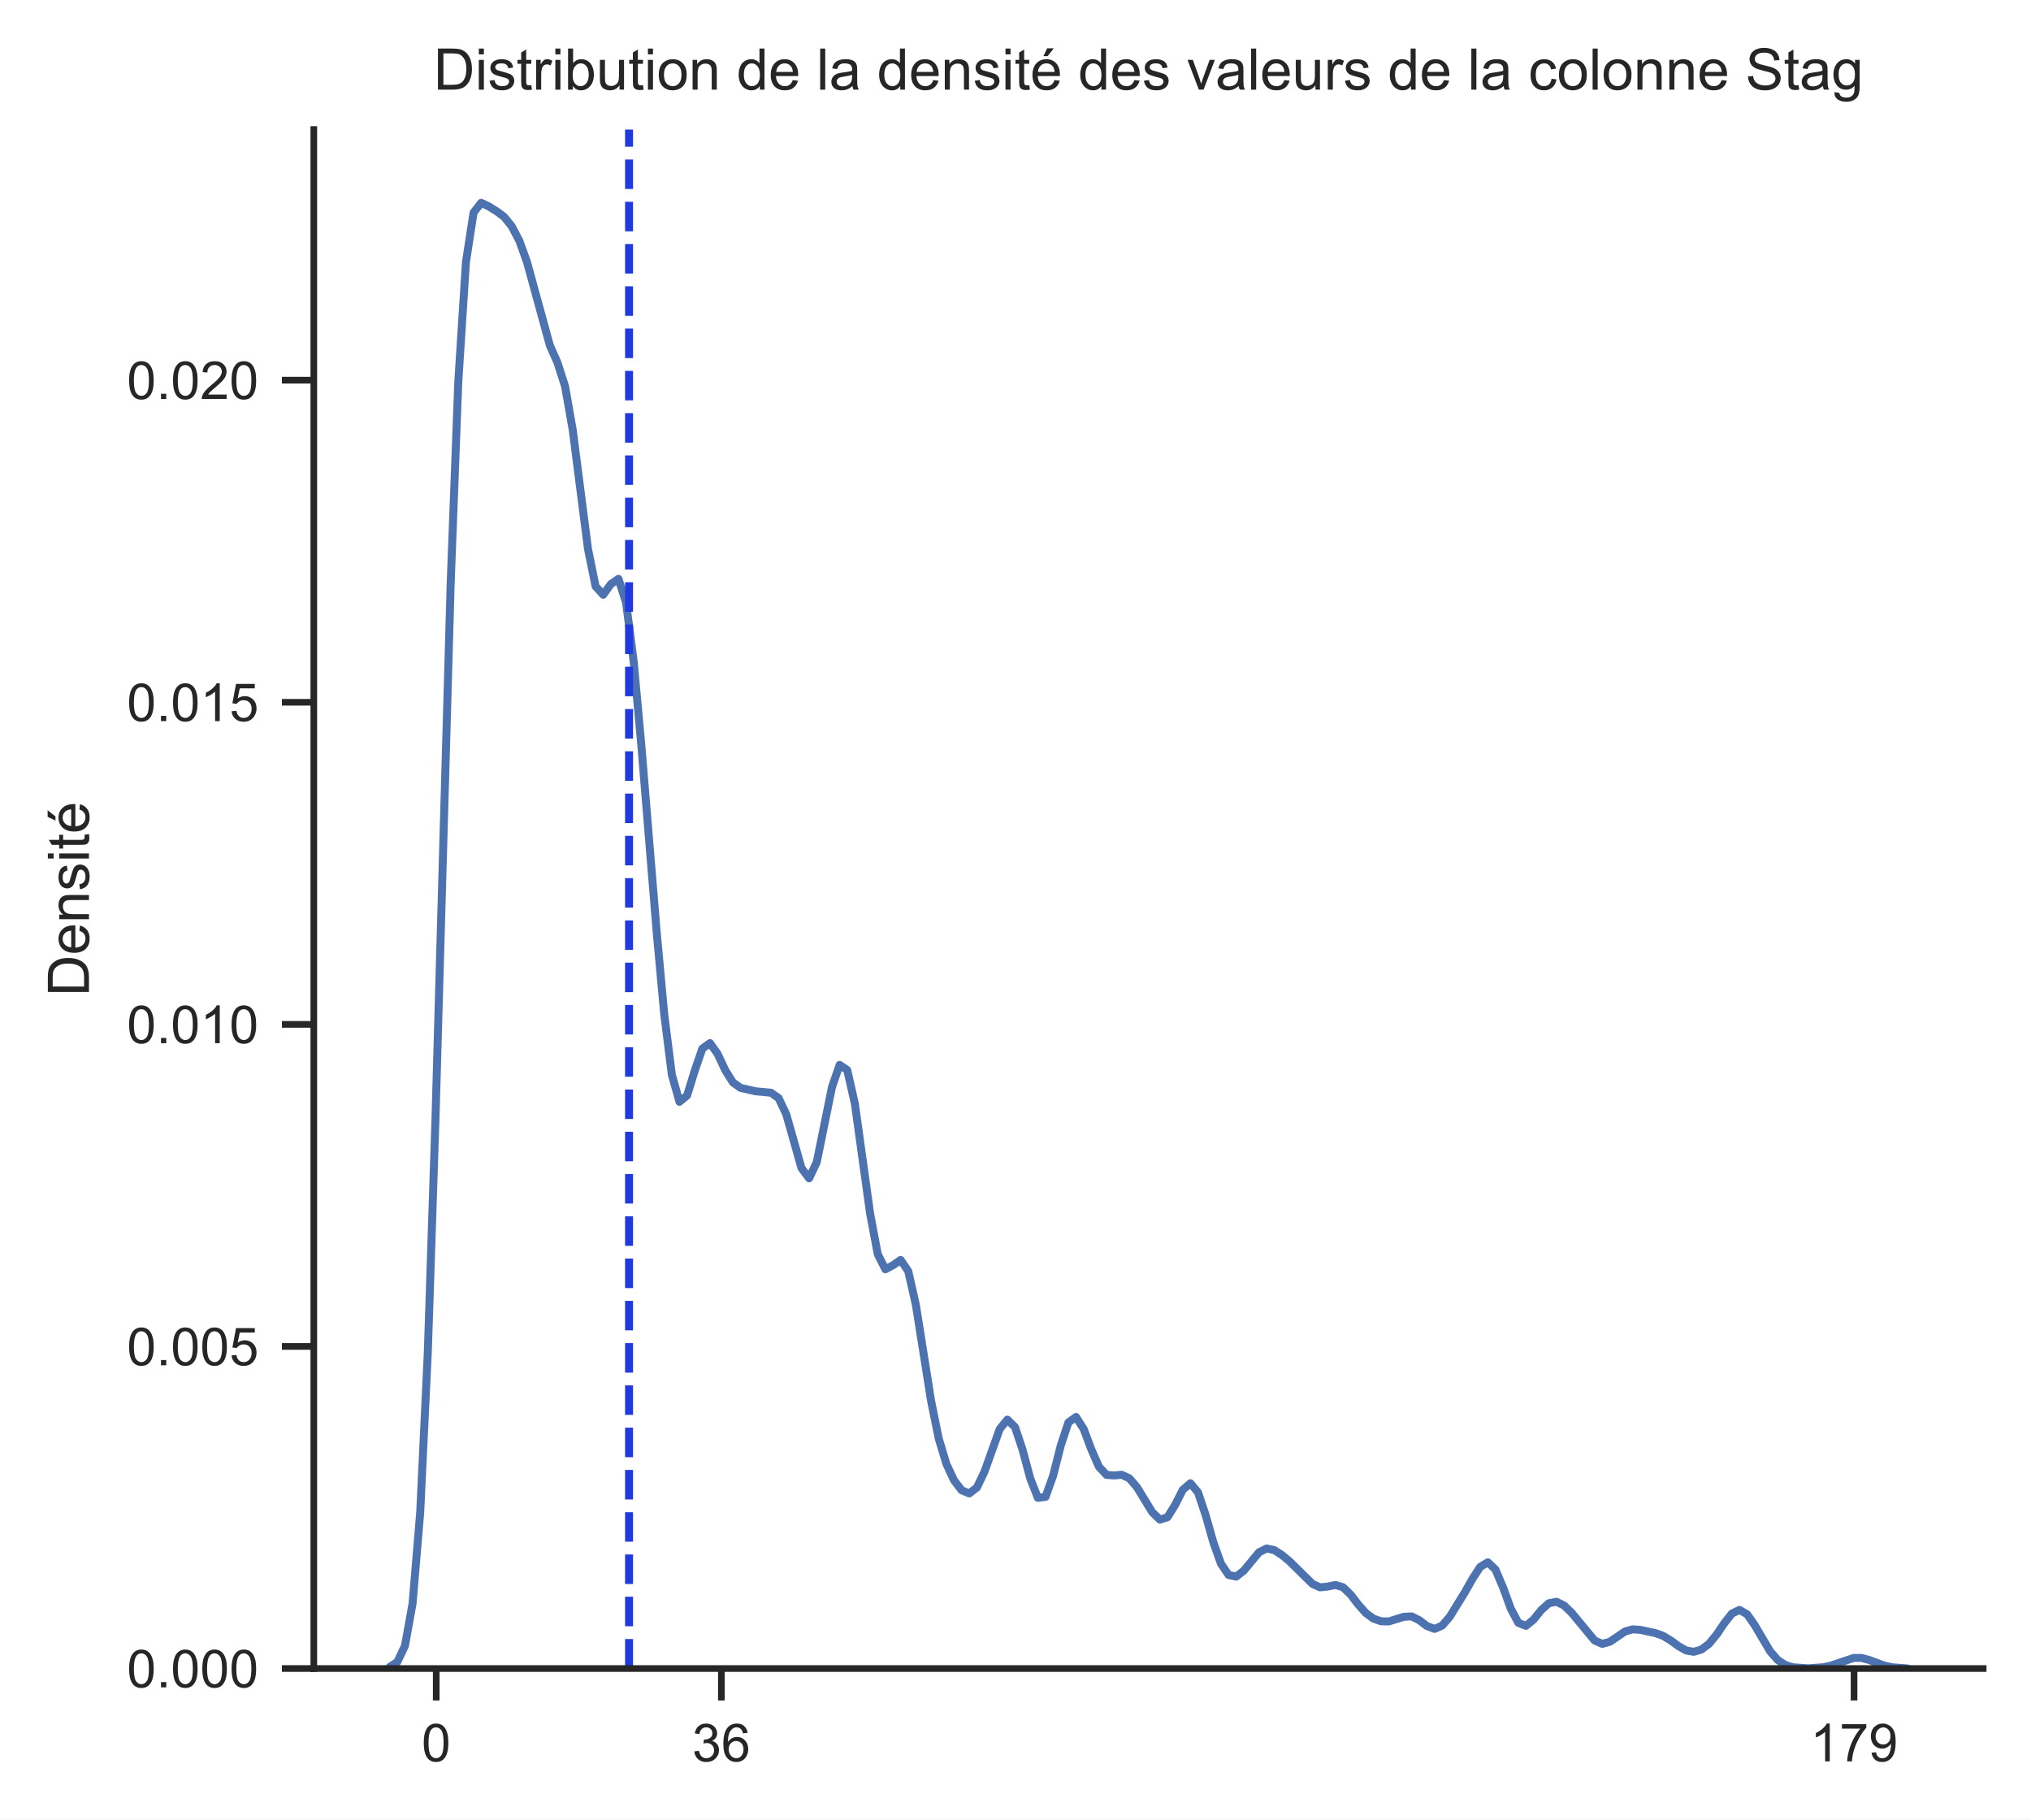
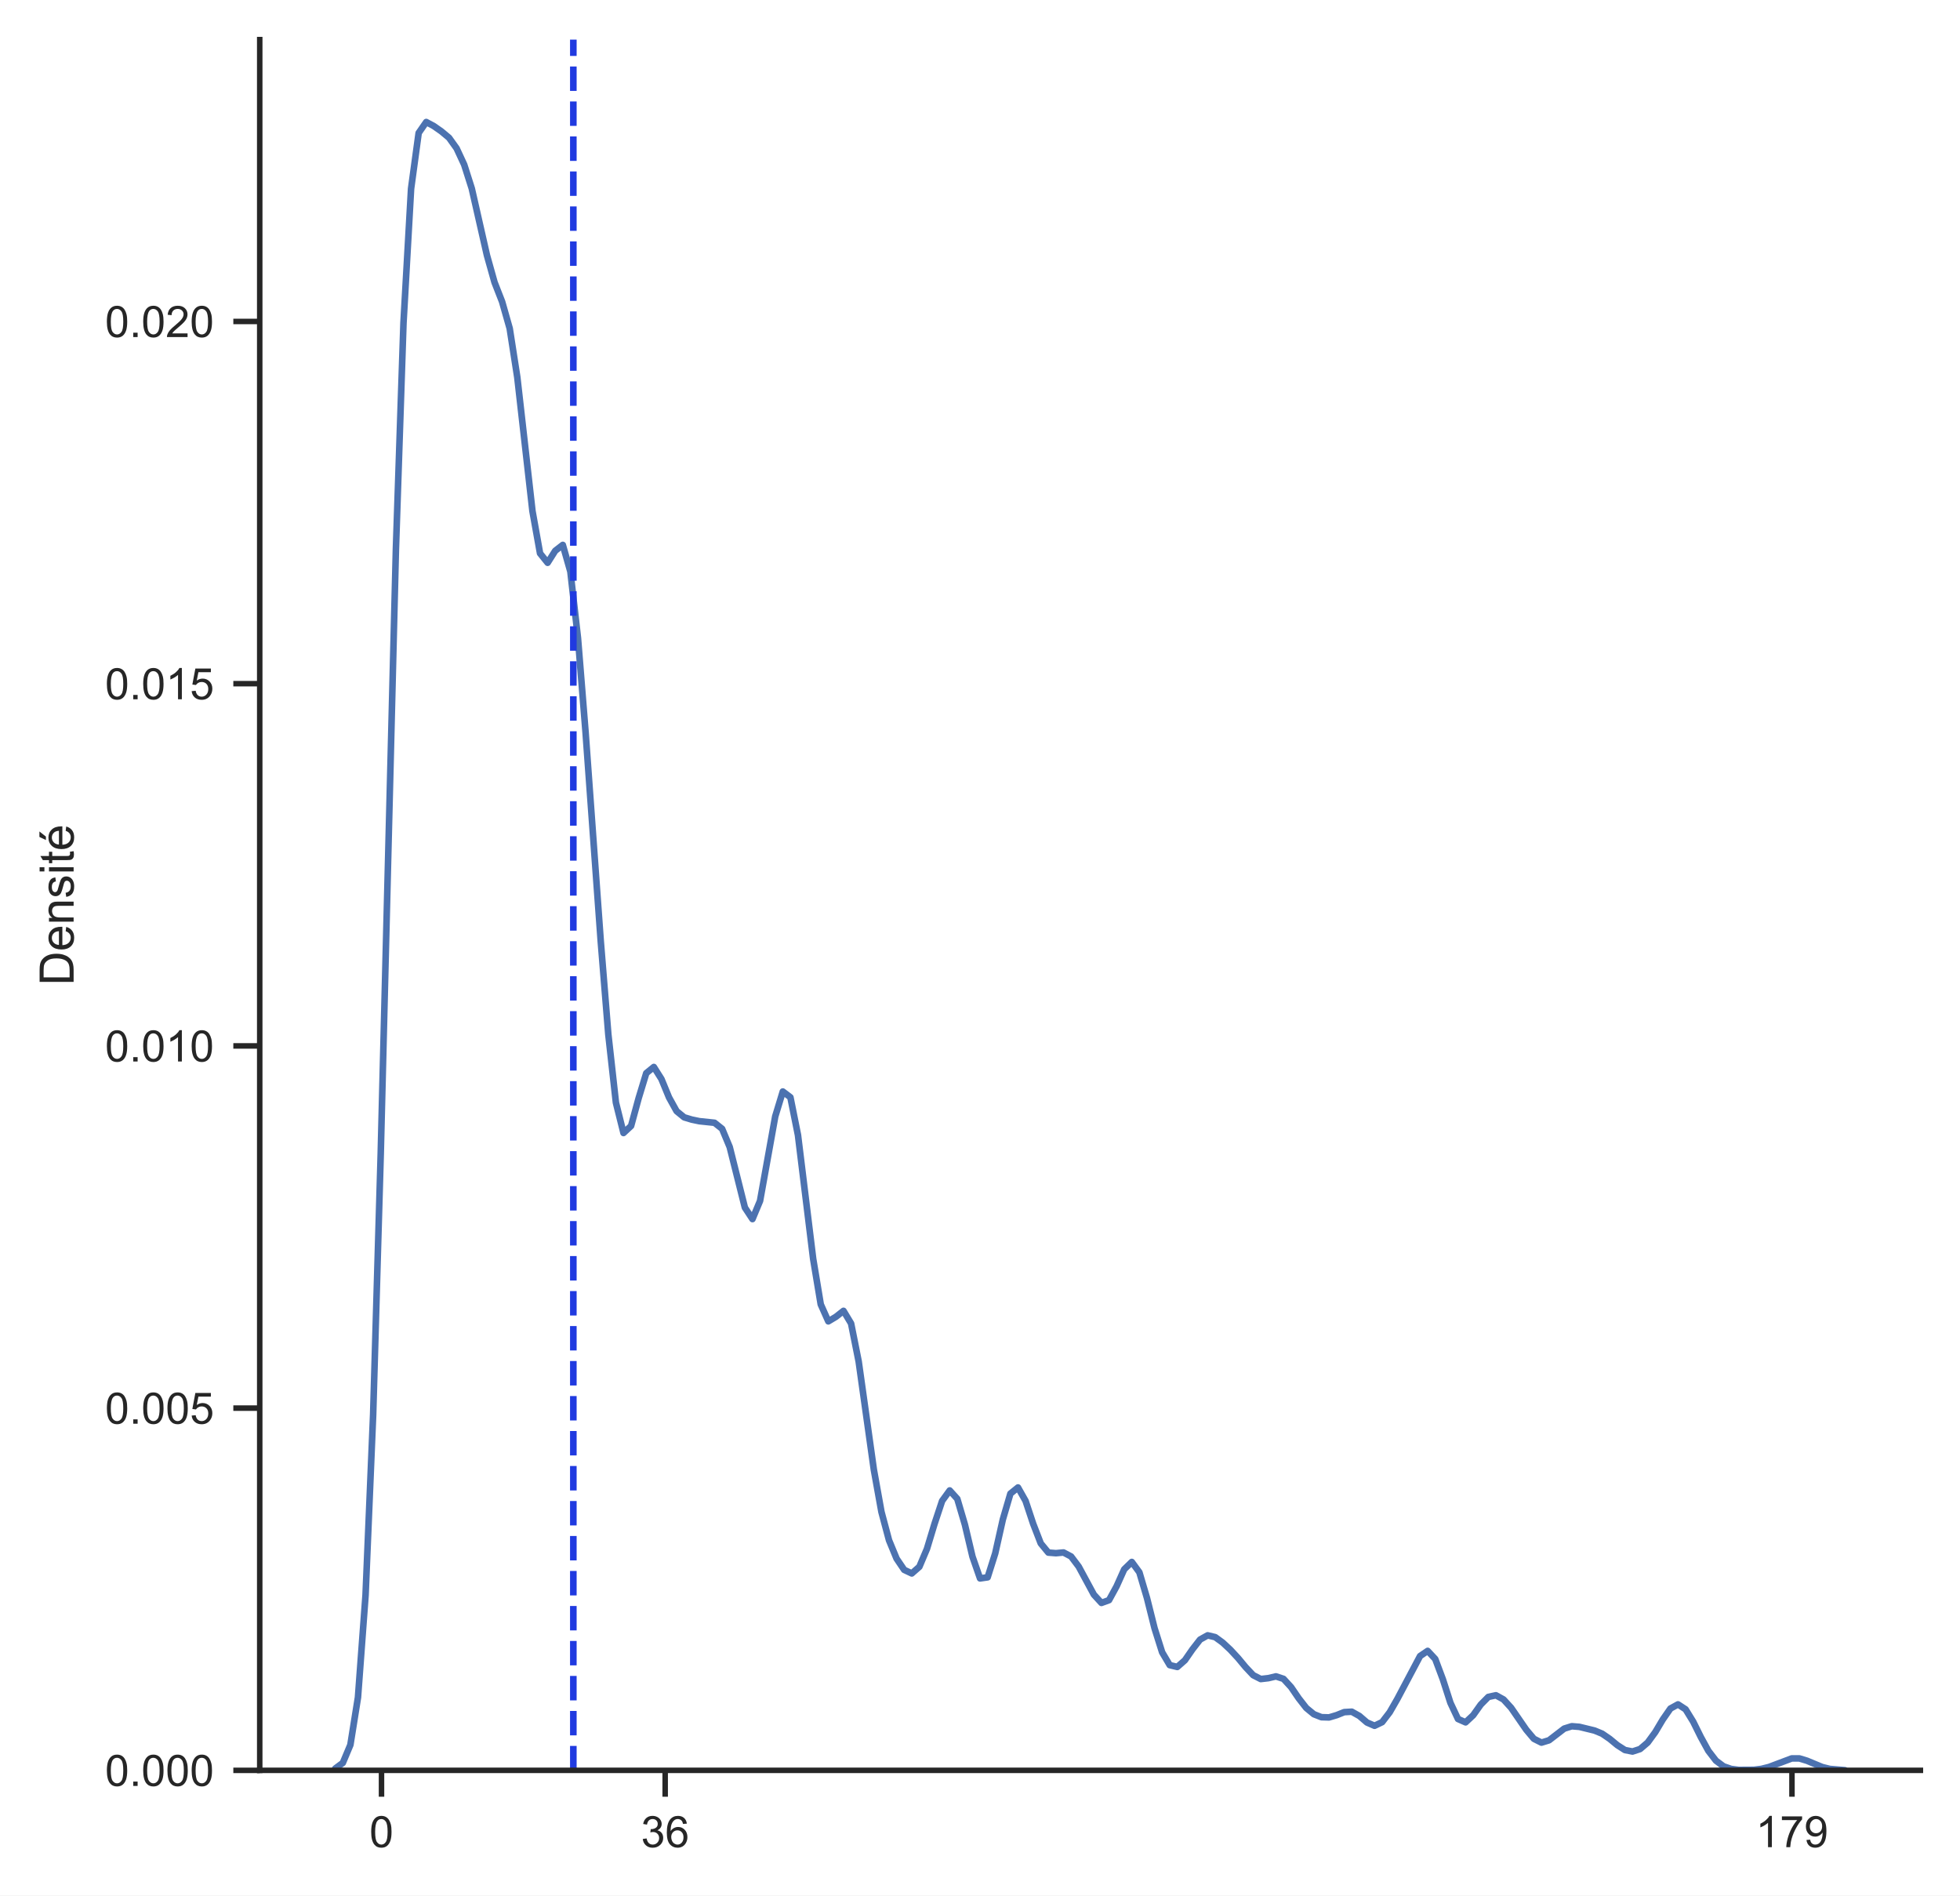
- <svg xmlns="http://www.w3.org/2000/svg" xmlns:xlink="http://www.w3.org/1999/xlink" width="305.611pt" height="273.781pt" viewBox="0 0 305.611 273.781" version="1.1">
+ <svg xmlns="http://www.w3.org/2000/svg" xmlns:xlink="http://www.w3.org/1999/xlink" width="356.333pt" height="344.547pt" viewBox="0 0 356.333 344.547" version="1.1">
  <defs>
    <style type="text/css">*{stroke-linejoin: round; stroke-linecap: butt}</style>
  </defs>
  <g id="figure_1">
    <g id="patch_1">
-       <path d="M 0 273.781  L 305.611 273.781  L 305.611 0  L 0 0  z " style="fill: #ffffff" />
+       <path d="M 0 344.547  L 356.333 344.547  L 356.333 0  L 0 0  z " style="fill: #ffffff" />
    </g>
    <g id="axes_1">
      <g id="patch_2">
-         <path d="M 47.219 251.038  L 298.411 251.038  L 298.411 19.49  L 47.219 19.49  z " style="fill: #ffffff" />
+         <path d="M 47.219 321.804  L 349.133 321.804  L 349.133 7.2  L 47.219 7.2  z " style="fill: #ffffff" />
      </g>
      <g id="matplotlib.axis_1">
        <g id="xtick_1">
          <g id="line2d_1">
            <defs>
-               <path id="mcf30a142d5" d="M 0 0  L 0 4.8  " style="stroke: #262626" />
+               <path id="me6e5c7747c" d="M 0 0  L 0 4.8  " style="stroke: #262626" />
            </defs>
            <g>
-               <use xlink:href="#mcf30a142d5" x="65.639" y="251.038" style="fill: #262626; stroke: #262626" />
+               <use xlink:href="#me6e5c7747c" x="69.359" y="321.804" style="fill: #262626; stroke: #262626" />
            </g>
          </g>
          <g id="text_1">
-             <g style="fill: #262626" transform="translate(63.43715 265.0071) scale(0.0792 -0.0792)">
+             <g style="fill: #262626" transform="translate(67.15666 335.7728) scale(0.0792 -0.0792)">
              <defs>
                <path id="ArialMT-30" d="M 266 2259  Q 266 3072 433 3567  Q 600 4063 929 4331  Q 1259 4600 1759 4600  Q 2128 4600 2406 4451  Q 2684 4303 2865 4023  Q 3047 3744 3150 3342  Q 3253 2941 3253 2259  Q 3253 1453 3087 958  Q 2922 463 2592 192  Q 2263 -78 1759 -78  Q 1097 -78 719 397  Q 266 969 266 2259  z M 844 2259  Q 844 1131 1108 757  Q 1372 384 1759 384  Q 2147 384 2411 759  Q 2675 1134 2675 2259  Q 2675 3391 2411 3762  Q 2147 4134 1753 4134  Q 1366 4134 1134 3806  Q 844 3388 844 2259  z " transform="scale(0.015625)" />
              </defs>
              <use xlink:href="#ArialMT-30" />
            </g>
          </g>
        </g>
        <g id="xtick_2">
          <g id="line2d_2">
            <g>
-               <use xlink:href="#mcf30a142d5" x="108.547" y="251.038" style="fill: #262626; stroke: #262626" />
+               <use xlink:href="#me6e5c7747c" x="120.93" y="321.804" style="fill: #262626; stroke: #262626" />
            </g>
          </g>
          <g id="text_2">
-             <g style="fill: #262626" transform="translate(104.1425 265.0071) scale(0.0792 -0.0792)">
+             <g style="fill: #262626" transform="translate(116.526 335.7728) scale(0.0792 -0.0792)">
              <defs>
                <path id="ArialMT-33" d="M 269 1209  L 831 1284  Q 928 806 1161 595  Q 1394 384 1728 384  Q 2125 384 2398 659  Q 2672 934 2672 1341  Q 2672 1728 2419 1979  Q 2166 2231 1775 2231  Q 1616 2231 1378 2169  L 1441 2663  Q 1497 2656 1531 2656  Q 1891 2656 2178 2843  Q 2466 3031 2466 3422  Q 2466 3731 2256 3934  Q 2047 4138 1716 4138  Q 1388 4138 1169 3931  Q 950 3725 888 3313  L 325 3413  Q 428 3978 793 4289  Q 1159 4600 1703 4600  Q 2078 4600 2393 4439  Q 2709 4278 2876 4000  Q 3044 3722 3044 3409  Q 3044 3113 2884 2869  Q 2725 2625 2413 2481  Q 2819 2388 3044 2092  Q 3269 1797 3269 1353  Q 3269 753 2831 336  Q 2394 -81 1725 -81  Q 1122 -81 723 278  Q 325 638 269 1209  z " transform="scale(0.015625)" />
                <path id="ArialMT-36" d="M 3184 3459  L 2625 3416  Q 2550 3747 2413 3897  Q 2184 4138 1850 4138  Q 1581 4138 1378 3988  Q 1113 3794 959 3422  Q 806 3050 800 2363  Q 1003 2672 1297 2822  Q 1591 2972 1913 2972  Q 2475 2972 2870 2558  Q 3266 2144 3266 1488  Q 3266 1056 3080 686  Q 2894 316 2569 119  Q 2244 -78 1831 -78  Q 1128 -78 684 439  Q 241 956 241 2144  Q 241 3472 731 4075  Q 1159 4600 1884 4600  Q 2425 4600 2770 4297  Q 3116 3994 3184 3459  z M 888 1484  Q 888 1194 1011 928  Q 1134 663 1356 523  Q 1578 384 1822 384  Q 2178 384 2434 671  Q 2691 959 2691 1453  Q 2691 1928 2437 2201  Q 2184 2475 1800 2475  Q 1419 2475 1153 2201  Q 888 1928 888 1484  z " transform="scale(0.015625)" />
              </defs>
              <use xlink:href="#ArialMT-33" />
              <use xlink:href="#ArialMT-36" x="55.615" />
            </g>
          </g>
        </g>
        <g id="xtick_3">
          <g id="line2d_3">
            <g>
-               <use xlink:href="#mcf30a142d5" x="278.985" y="251.038" style="fill: #262626; stroke: #262626" />
+               <use xlink:href="#me6e5c7747c" x="325.784" y="321.804" style="fill: #262626; stroke: #262626" />
            </g>
          </g>
          <g id="text_3">
-             <g style="fill: #262626" transform="translate(272.3785 265.0071) scale(0.0792 -0.0792)">
+             <g style="fill: #262626" transform="translate(319.1774 335.7728) scale(0.0792 -0.0792)">
              <defs>
                <path id="ArialMT-31" d="M 2384 0  L 1822 0  L 1822 3584  Q 1619 3391 1289 3197  Q 959 3003 697 2906  L 697 3450  Q 1169 3672 1522 3987  Q 1875 4303 2022 4600  L 2384 4600  L 2384 0  z " transform="scale(0.015625)" />
                <path id="ArialMT-37" d="M 303 3981  L 303 4522  L 3269 4522  L 3269 4084  Q 2831 3619 2401 2847  Q 1972 2075 1738 1259  Q 1569 684 1522 0  L 944 0  Q 953 541 1156 1306  Q 1359 2072 1739 2783  Q 2119 3494 2547 3981  L 303 3981  z " transform="scale(0.015625)" />
                <path id="ArialMT-39" d="M 350 1059  L 891 1109  Q 959 728 1153 556  Q 1347 384 1650 384  Q 1909 384 2104 503  Q 2300 622 2425 820  Q 2550 1019 2634 1356  Q 2719 1694 2719 2044  Q 2719 2081 2716 2156  Q 2547 1888 2255 1720  Q 1963 1553 1622 1553  Q 1053 1553 659 1965  Q 266 2378 266 3053  Q 266 3750 677 4175  Q 1088 4600 1706 4600  Q 2153 4600 2523 4359  Q 2894 4119 3086 3673  Q 3278 3228 3278 2384  Q 3278 1506 3087 986  Q 2897 466 2520 194  Q 2144 -78 1638 -78  Q 1100 -78 759 220  Q 419 519 350 1059  z M 2653 3081  Q 2653 3566 2395 3850  Q 2138 4134 1775 4134  Q 1400 4134 1122 3828  Q 844 3522 844 3034  Q 844 2597 1108 2323  Q 1372 2050 1759 2050  Q 2150 2050 2401 2323  Q 2653 2597 2653 3081  z " transform="scale(0.015625)" />
              </defs>
              <use xlink:href="#ArialMT-31" />
              <use xlink:href="#ArialMT-37" x="55.615" />
              <use xlink:href="#ArialMT-39" x="111.23" />
            </g>
          </g>
        </g>
      </g>
      <g id="matplotlib.axis_2">
        <g id="ytick_1">
          <g id="line2d_4">
            <defs>
-               <path id="mda9ba83f1a" d="M 0 0  L -4.8 0  " style="stroke: #262626" />
+               <path id="mfee1b9b3c5" d="M 0 0  L -4.8 0  " style="stroke: #262626" />
            </defs>
            <g>
-               <use xlink:href="#mda9ba83f1a" x="47.219" y="251.038" style="fill: #262626; stroke: #262626" />
+               <use xlink:href="#mfee1b9b3c5" x="47.219" y="321.804" style="fill: #262626; stroke: #262626" />
            </g>
          </g>
          <g id="text_4">
-             <g style="fill: #262626" transform="translate(19.10155 253.8726) scale(0.0792 -0.0792)">
+             <g style="fill: #262626" transform="translate(19.10155 324.6383) scale(0.0792 -0.0792)">
              <defs>
                <path id="ArialMT-2e" d="M 581 0  L 581 641  L 1222 641  L 1222 0  L 581 0  z " transform="scale(0.015625)" />
              </defs>
              <use xlink:href="#ArialMT-30" />
              <use xlink:href="#ArialMT-2e" x="55.615" />
              <use xlink:href="#ArialMT-30" x="83.398" />
              <use xlink:href="#ArialMT-30" x="139.014" />
              <use xlink:href="#ArialMT-30" x="194.629" />
            </g>
          </g>
        </g>
        <g id="ytick_2">
          <g id="line2d_5">
            <g>
-               <use xlink:href="#mda9ba83f1a" x="47.219" y="202.578" style="fill: #262626; stroke: #262626" />
+               <use xlink:href="#mfee1b9b3c5" x="47.219" y="255.962" style="fill: #262626; stroke: #262626" />
            </g>
          </g>
          <g id="text_5">
-             <g style="fill: #262626" transform="translate(19.10155 205.4129) scale(0.0792 -0.0792)">
+             <g style="fill: #262626" transform="translate(19.10155 258.7964) scale(0.0792 -0.0792)">
              <defs>
                <path id="ArialMT-35" d="M 266 1200  L 856 1250  Q 922 819 1161 601  Q 1400 384 1738 384  Q 2144 384 2425 690  Q 2706 997 2706 1503  Q 2706 1984 2436 2262  Q 2166 2541 1728 2541  Q 1456 2541 1237 2417  Q 1019 2294 894 2097  L 366 2166  L 809 4519  L 3088 4519  L 3088 3981  L 1259 3981  L 1013 2750  Q 1425 3038 1878 3038  Q 2478 3038 2890 2622  Q 3303 2206 3303 1553  Q 3303 931 2941 478  Q 2500 -78 1738 -78  Q 1113 -78 717 272  Q 322 622 266 1200  z " transform="scale(0.015625)" />
              </defs>
              <use xlink:href="#ArialMT-30" />
              <use xlink:href="#ArialMT-2e" x="55.615" />
              <use xlink:href="#ArialMT-30" x="83.398" />
              <use xlink:href="#ArialMT-30" x="139.014" />
              <use xlink:href="#ArialMT-35" x="194.629" />
            </g>
          </g>
        </g>
        <g id="ytick_3">
          <g id="line2d_6">
            <g>
-               <use xlink:href="#mda9ba83f1a" x="47.219" y="154.119" style="fill: #262626; stroke: #262626" />
+               <use xlink:href="#mfee1b9b3c5" x="47.219" y="190.12" style="fill: #262626; stroke: #262626" />
            </g>
          </g>
          <g id="text_6">
-             <g style="fill: #262626" transform="translate(19.10155 156.9532) scale(0.0792 -0.0792)">
+             <g style="fill: #262626" transform="translate(19.10155 192.9544) scale(0.0792 -0.0792)">
              <use xlink:href="#ArialMT-30" />
              <use xlink:href="#ArialMT-2e" x="55.615" />
              <use xlink:href="#ArialMT-30" x="83.398" />
              <use xlink:href="#ArialMT-31" x="139.014" />
              <use xlink:href="#ArialMT-30" x="194.629" />
            </g>
          </g>
        </g>
        <g id="ytick_4">
          <g id="line2d_7">
            <g>
-               <use xlink:href="#mda9ba83f1a" x="47.219" y="105.659" style="fill: #262626; stroke: #262626" />
+               <use xlink:href="#mfee1b9b3c5" x="47.219" y="124.278" style="fill: #262626; stroke: #262626" />
            </g>
          </g>
          <g id="text_7">
-             <g style="fill: #262626" transform="translate(19.10155 108.4935) scale(0.0792 -0.0792)">
+             <g style="fill: #262626" transform="translate(19.10155 127.1124) scale(0.0792 -0.0792)">
              <use xlink:href="#ArialMT-30" />
              <use xlink:href="#ArialMT-2e" x="55.615" />
              <use xlink:href="#ArialMT-30" x="83.398" />
              <use xlink:href="#ArialMT-31" x="139.014" />
              <use xlink:href="#ArialMT-35" x="194.629" />
            </g>
          </g>
        </g>
        <g id="ytick_5">
          <g id="line2d_8">
            <g>
-               <use xlink:href="#mda9ba83f1a" x="47.219" y="57.199" style="fill: #262626; stroke: #262626" />
+               <use xlink:href="#mfee1b9b3c5" x="47.219" y="58.436" style="fill: #262626; stroke: #262626" />
            </g>
          </g>
          <g id="text_8">
-             <g style="fill: #262626" transform="translate(19.10155 60.03382) scale(0.0792 -0.0792)">
+             <g style="fill: #262626" transform="translate(19.10155 61.27046) scale(0.0792 -0.0792)">
              <defs>
                <path id="ArialMT-32" d="M 3222 541  L 3222 0  L 194 0  Q 188 203 259 391  Q 375 700 629 1000  Q 884 1300 1366 1694  Q 2113 2306 2375 2664  Q 2638 3022 2638 3341  Q 2638 3675 2398 3904  Q 2159 4134 1775 4134  Q 1369 4134 1125 3890  Q 881 3647 878 3216  L 300 3275  Q 359 3922 746 4261  Q 1134 4600 1788 4600  Q 2447 4600 2831 4234  Q 3216 3869 3216 3328  Q 3216 3053 3103 2787  Q 2991 2522 2730 2228  Q 2469 1934 1863 1422  Q 1356 997 1212 845  Q 1069 694 975 541  L 3222 541  z " transform="scale(0.015625)" />
              </defs>
              <use xlink:href="#ArialMT-30" />
              <use xlink:href="#ArialMT-2e" x="55.615" />
              <use xlink:href="#ArialMT-30" x="83.398" />
              <use xlink:href="#ArialMT-32" x="139.014" />
              <use xlink:href="#ArialMT-30" x="194.629" />
            </g>
          </g>
        </g>
        <g id="text_9">
-           <g style="fill: #262626" transform="translate(13.38435 149.9107) rotate(-90) scale(0.0864 -0.0864)">
+           <g style="fill: #262626" transform="translate(13.38435 179.1488) rotate(-90) scale(0.0864 -0.0864)">
            <defs>
              <path id="ArialMT-44" d="M 494 0  L 494 4581  L 2072 4581  Q 2606 4581 2888 4516  Q 3281 4425 3559 4188  Q 3922 3881 4101 3404  Q 4281 2928 4281 2316  Q 4281 1794 4159 1391  Q 4038 988 3847 723  Q 3656 459 3429 307  Q 3203 156 2883 78  Q 2563 0 2147 0  L 494 0  z M 1100 541  L 2078 541  Q 2531 541 2789 625  Q 3047 709 3200 863  Q 3416 1078 3536 1442  Q 3656 1806 3656 2325  Q 3656 3044 3420 3430  Q 3184 3816 2847 3947  Q 2603 4041 2063 4041  L 1100 4041  L 1100 541  z " transform="scale(0.015625)" />
              <path id="ArialMT-65" d="M 2694 1069  L 3275 997  Q 3138 488 2766 206  Q 2394 -75 1816 -75  Q 1088 -75 661 373  Q 234 822 234 1631  Q 234 2469 665 2931  Q 1097 3394 1784 3394  Q 2450 3394 2872 2941  Q 3294 2488 3294 1666  Q 3294 1616 3291 1516  L 816 1516  Q 847 969 1125 678  Q 1403 388 1819 388  Q 2128 388 2347 550  Q 2566 713 2694 1069  z M 847 1978  L 2700 1978  Q 2663 2397 2488 2606  Q 2219 2931 1791 2931  Q 1403 2931 1139 2672  Q 875 2413 847 1978  z " transform="scale(0.015625)" />
              <path id="ArialMT-6e" d="M 422 0  L 422 3319  L 928 3319  L 928 2847  Q 1294 3394 1984 3394  Q 2284 3394 2536 3286  Q 2788 3178 2913 3003  Q 3038 2828 3088 2588  Q 3119 2431 3119 2041  L 3119 0  L 2556 0  L 2556 2019  Q 2556 2363 2490 2533  Q 2425 2703 2258 2804  Q 2091 2906 1866 2906  Q 1506 2906 1245 2678  Q 984 2450 984 1813  L 984 0  L 422 0  z " transform="scale(0.015625)" />
              <path id="ArialMT-73" d="M 197 991  L 753 1078  Q 800 744 1014 566  Q 1228 388 1613 388  Q 2000 388 2187 545  Q 2375 703 2375 916  Q 2375 1106 2209 1216  Q 2094 1291 1634 1406  Q 1016 1563 777 1677  Q 538 1791 414 1992  Q 291 2194 291 2438  Q 291 2659 392 2848  Q 494 3038 669 3163  Q 800 3259 1026 3326  Q 1253 3394 1513 3394  Q 1903 3394 2198 3281  Q 2494 3169 2634 2976  Q 2775 2784 2828 2463  L 2278 2388  Q 2241 2644 2061 2787  Q 1881 2931 1553 2931  Q 1166 2931 1000 2803  Q 834 2675 834 2503  Q 834 2394 903 2306  Q 972 2216 1119 2156  Q 1203 2125 1616 2013  Q 2213 1853 2448 1751  Q 2684 1650 2818 1456  Q 2953 1263 2953 975  Q 2953 694 2789 445  Q 2625 197 2315 61  Q 2006 -75 1616 -75  Q 969 -75 630 194  Q 291 463 197 991  z " transform="scale(0.015625)" />
              <path id="ArialMT-69" d="M 425 3934  L 425 4581  L 988 4581  L 988 3934  L 425 3934  z M 425 0  L 425 3319  L 988 3319  L 988 0  L 425 0  z " transform="scale(0.015625)" />
              <path id="ArialMT-74" d="M 1650 503  L 1731 6  Q 1494 -44 1306 -44  Q 1000 -44 831 53  Q 663 150 594 308  Q 525 466 525 972  L 525 2881  L 113 2881  L 113 3319  L 525 3319  L 525 4141  L 1084 4478  L 1084 3319  L 1650 3319  L 1650 2881  L 1084 2881  L 1084 941  Q 1084 700 1114 631  Q 1144 563 1211 522  Q 1278 481 1403 481  Q 1497 481 1650 503  z " transform="scale(0.015625)" />
              <path id="ArialMT-e9" d="M 2694 1069  L 3275 997  Q 3138 488 2766 206  Q 2394 -75 1816 -75  Q 1088 -75 661 373  Q 234 822 234 1631  Q 234 2469 665 2931  Q 1097 3394 1784 3394  Q 2450 3394 2872 2941  Q 3294 2488 3294 1666  Q 3294 1616 3291 1516  L 816 1516  Q 847 969 1125 678  Q 1403 388 1819 388  Q 2128 388 2347 550  Q 2566 713 2694 1069  z M 847 1978  L 2700 1978  Q 2663 2397 2488 2606  Q 2219 2931 1791 2931  Q 1403 2931 1139 2672  Q 875 2413 847 1978  z M 1454 3731  L 1869 4606  L 2607 4606  L 1919 3731  L 1454 3731  z " transform="scale(0.015625)" />
            </defs>
            <use xlink:href="#ArialMT-44" />
            <use xlink:href="#ArialMT-65" x="72.217" />
            <use xlink:href="#ArialMT-6e" x="127.832" />
            <use xlink:href="#ArialMT-73" x="183.447" />
            <use xlink:href="#ArialMT-69" x="233.447" />
            <use xlink:href="#ArialMT-74" x="255.664" />
            <use xlink:href="#ArialMT-e9" x="283.447" />
          </g>
        </g>
      </g>
      <g id="line2d_9">
-         <path d="M 58.637 250.799  L 59.784 250.046  L 60.932 247.629  L 62.079 241.279  L 63.227 227.599  L 64.374 203.444  L 65.522 168.51  L 67.817 87.691  L 68.964 57.38  L 70.112 39.441  L 71.259 31.979  L 72.407 30.515  L 73.554 31.06  L 74.702 31.771  L 75.85 32.619  L 76.997 34.035  L 78.145 36.219  L 79.292 39.407  L 82.735 51.96  L 83.882 54.555  L 85.03 58.131  L 86.177 64.659  L 88.472 82.564  L 89.62 88.219  L 90.767 89.482  L 91.915 87.88  L 93.062 87.092  L 94.21 90.665  L 95.357 99.57  L 96.505 112.144  L 98.8 140.095  L 99.947 152.585  L 101.095 161.701  L 102.243 165.77  L 103.39 164.826  L 104.538 161.096  L 105.685 157.764  L 106.833 156.939  L 107.98 158.548  L 109.128 161.012  L 110.275 162.846  L 111.423 163.673  L 113.718 164.19  L 116.013 164.403  L 117.16 165.212  L 118.308 167.648  L 120.603 175.747  L 121.75 177.286  L 122.898 174.852  L 125.193 163.555  L 126.34 160.22  L 127.488 160.992  L 128.635 166.057  L 130.931 182.606  L 132.078 188.695  L 133.226 190.969  L 134.373 190.361  L 135.521 189.565  L 136.668 191.252  L 137.816 196.34  L 140.111 210.817  L 141.258 216.455  L 142.406 220.26  L 143.553 222.716  L 144.701 224.215  L 145.848 224.694  L 146.996 223.803  L 148.143 221.405  L 150.438 214.989  L 151.586 213.592  L 152.733 214.715  L 153.881 218.159  L 155.028 222.447  L 156.176 225.36  L 157.324 225.213  L 158.471 222.007  L 159.619 217.481  L 160.766 214.016  L 161.914 213.194  L 163.061 214.993  L 164.209 218.051  L 165.356 220.674  L 166.504 221.905  L 167.651 221.985  L 168.799 221.89  L 169.946 222.427  L 171.094 223.774  L 173.389 227.528  L 174.536 228.637  L 175.684 228.267  L 176.831 226.409  L 177.979 224.148  L 179.126 223.16  L 180.274 224.542  L 181.421 227.977  L 182.569 232.026  L 183.716 235.244  L 184.864 236.96  L 186.012 237.204  L 187.159 236.312  L 189.454 233.544  L 190.602 232.977  L 191.749 233.219  L 192.897 233.962  L 194.044 234.911  L 197.487 238.305  L 198.634 238.823  L 199.782 238.705  L 200.929 238.468  L 202.077 238.799  L 203.224 239.908  L 204.372 241.394  L 205.519 242.693  L 206.667 243.529  L 207.814 243.928  L 208.962 243.957  L 211.257 243.25  L 212.405 243.194  L 213.552 243.763  L 214.7 244.635  L 215.847 245.076  L 216.995 244.589  L 218.142 243.263  L 220.437 239.544  L 221.585 237.509  L 222.732 235.75  L 223.88 235.058  L 225.027 236.144  L 226.175 238.852  L 227.322 242.004  L 228.47 244.167  L 229.617 244.616  L 230.765 243.666  L 231.912 242.242  L 233.06 241.215  L 234.207 240.997  L 235.355 241.555  L 236.502 242.666  L 239.945 246.817  L 241.093 247.327  L 242.24 247.017  L 244.535 245.454  L 245.683 245.138  L 246.83 245.221  L 249.125 245.714  L 250.273 246.135  L 251.42 246.83  L 252.568 247.668  L 253.715 248.319  L 254.863 248.52  L 256.01 248.189  L 257.158 247.323  L 258.305 245.932  L 259.453 244.23  L 260.6 242.771  L 261.748 242.214  L 262.895 242.876  L 264.043 244.526  L 266.338 248.422  L 267.486 249.742  L 268.633 250.5  L 269.781 250.852  L 272.076 251.007  L 274.371 250.844  L 275.518 250.587  L 278.961 249.44  L 280.108 249.444  L 281.256 249.752  L 283.551 250.595  L 284.698 250.849  L 286.993 251.02  L 286.993 251.02  " clip-path="url(#pd0d04eff4d)" style="fill: none; stroke: #4c72b0; stroke-width: 1.2; stroke-linecap: round" />
+         <path d="M 60.942 321.478  L 62.321 320.456  L 63.701 317.172  L 65.08 308.544  L 66.459 289.957  L 67.838 257.138  L 69.218 209.673  L 71.976 99.865  L 73.355 58.682  L 74.735 34.308  L 76.114 24.169  L 77.493 22.18  L 78.872 22.921  L 80.251 23.887  L 81.631 25.038  L 83.01 26.963  L 84.389 29.93  L 85.768 34.262  L 88.527 46.408  L 89.906 51.317  L 91.285 54.843  L 92.665 59.702  L 94.044 68.571  L 96.802 92.899  L 98.181 100.582  L 99.561 102.299  L 100.94 100.121  L 102.319 99.052  L 103.698 103.906  L 105.078 116.005  L 106.457 133.089  L 109.215 171.065  L 110.595 188.036  L 111.974 200.423  L 113.353 205.95  L 114.732 204.668  L 116.112 199.6  L 117.491 195.073  L 118.87 193.952  L 120.249 196.138  L 121.628 199.486  L 123.008 201.977  L 124.387 203.102  L 125.766 203.516  L 127.145 203.804  L 129.904 204.093  L 131.283 205.192  L 132.662 208.502  L 135.421 219.506  L 136.8 221.597  L 138.179 218.29  L 140.938 202.941  L 142.317 198.41  L 143.696 199.458  L 145.075 206.341  L 147.834 228.826  L 149.213 237.098  L 150.592 240.188  L 151.972 239.362  L 153.351 238.28  L 154.73 240.572  L 156.109 247.486  L 158.868 267.155  L 160.247 274.817  L 161.626 279.986  L 163.005 283.323  L 164.385 285.359  L 165.764 286.01  L 167.143 284.8  L 168.522 281.541  L 169.902 276.987  L 171.281 272.825  L 172.66 270.926  L 174.039 272.452  L 175.418 277.131  L 176.798 282.958  L 178.177 286.915  L 179.556 286.716  L 180.935 282.359  L 182.315 276.21  L 183.694 271.503  L 185.073 270.386  L 186.452 272.829  L 187.832 276.985  L 189.211 280.548  L 190.59 282.22  L 191.969 282.329  L 193.348 282.201  L 194.728 282.93  L 196.107 284.76  L 198.865 289.86  L 200.245 291.368  L 201.624 290.865  L 203.003 288.34  L 204.382 285.268  L 205.762 283.925  L 207.141 285.804  L 208.52 290.47  L 209.899 295.973  L 211.279 300.344  L 212.658 302.677  L 214.037 303.007  L 215.416 301.796  L 216.795 299.804  L 218.175 298.035  L 219.554 297.264  L 220.933 297.593  L 222.312 298.602  L 223.692 299.892  L 225.071 301.38  L 226.45 303.038  L 227.829 304.503  L 229.209 305.207  L 230.588 305.047  L 231.967 304.725  L 233.346 305.175  L 234.725 306.681  L 236.105 308.701  L 237.484 310.466  L 238.863 311.601  L 240.242 312.143  L 241.622 312.183  L 243.001 311.774  L 244.38 311.223  L 245.759 311.146  L 247.139 311.92  L 248.518 313.104  L 249.897 313.703  L 251.276 313.041  L 252.655 311.24  L 254.035 308.84  L 258.172 301.033  L 259.552 300.092  L 260.931 301.567  L 262.31 305.246  L 263.689 309.53  L 265.069 312.468  L 266.448 313.078  L 267.827 311.787  L 269.206 309.852  L 270.585 308.457  L 271.965 308.161  L 273.344 308.92  L 274.723 310.429  L 277.482 314.43  L 278.861 316.069  L 280.24 316.762  L 281.619 316.34  L 284.378 314.217  L 285.757 313.787  L 287.136 313.9  L 289.895 314.57  L 291.274 315.141  L 292.653 316.087  L 294.032 317.225  L 295.412 318.11  L 296.791 318.382  L 298.17 317.933  L 299.549 316.756  L 300.929 314.867  L 302.308 312.554  L 303.687 310.571  L 305.066 309.814  L 306.445 310.715  L 307.825 312.956  L 309.204 315.736  L 310.583 318.249  L 311.962 320.042  L 313.342 321.073  L 314.721 321.551  L 316.1 321.727  L 318.859 321.71  L 320.238 321.541  L 321.617 321.192  L 325.755 319.633  L 327.134 319.638  L 328.513 320.057  L 331.272 321.202  L 332.651 321.547  L 335.409 321.779  L 335.409 321.779  " clip-path="url(#pbfea725142)" style="fill: none; stroke: #4c72b0; stroke-width: 1.2; stroke-linecap: round" />
      </g>
      <g id="line2d_10">
-         <path d="M 94.655 251.038  L 94.655 19.49  " clip-path="url(#pd0d04eff4d)" style="fill: none; stroke-dasharray: 4.44,1.92; stroke-dashoffset: 0; stroke: #203ae0; stroke-width: 1.2" />
+         <path d="M 104.234 321.804  L 104.234 7.2  " clip-path="url(#pbfea725142)" style="fill: none; stroke-dasharray: 4.44,1.92; stroke-dashoffset: 0; stroke: #203ae0; stroke-width: 1.2" />
      </g>
      <g id="patch_3">
-         <path d="M 47.219 251.038  L 47.219 19.49  " style="fill: none; stroke: #262626; stroke-linejoin: miter; stroke-linecap: square" />
+         <path d="M 47.219 321.804  L 47.219 7.2  " style="fill: none; stroke: #262626; stroke-linejoin: miter; stroke-linecap: square" />
      </g>
      <g id="patch_4">
-         <path d="M 47.219 251.038  L 298.411 251.038  " style="fill: none; stroke: #262626; stroke-linejoin: miter; stroke-linecap: square" />
-       </g>
-       <g id="text_10">
-         <g style="fill: #262626" transform="translate(65.23556 13.48965) scale(0.0864 -0.0864)">
-           <defs>
-             <path id="ArialMT-72" d="M 416 0  L 416 3319  L 922 3319  L 922 2816  Q 1116 3169 1280 3281  Q 1444 3394 1641 3394  Q 1925 3394 2219 3213  L 2025 2691  Q 1819 2813 1613 2813  Q 1428 2813 1281 2702  Q 1134 2591 1072 2394  Q 978 2094 978 1738  L 978 0  L 416 0  z " transform="scale(0.015625)" />
-             <path id="ArialMT-62" d="M 941 0  L 419 0  L 419 4581  L 981 4581  L 981 2947  Q 1338 3394 1891 3394  Q 2197 3394 2470 3270  Q 2744 3147 2920 2923  Q 3097 2700 3197 2384  Q 3297 2069 3297 1709  Q 3297 856 2875 390  Q 2453 -75 1863 -75  Q 1275 -75 941 416  L 941 0  z M 934 1684  Q 934 1088 1097 822  Q 1363 388 1816 388  Q 2184 388 2453 708  Q 2722 1028 2722 1663  Q 2722 2313 2464 2622  Q 2206 2931 1841 2931  Q 1472 2931 1203 2611  Q 934 2291 934 1684  z " transform="scale(0.015625)" />
-             <path id="ArialMT-75" d="M 2597 0  L 2597 488  Q 2209 -75 1544 -75  Q 1250 -75 995 37  Q 741 150 617 320  Q 494 491 444 738  Q 409 903 409 1263  L 409 3319  L 972 3319  L 972 1478  Q 972 1038 1006 884  Q 1059 663 1231 536  Q 1403 409 1656 409  Q 1909 409 2131 539  Q 2353 669 2445 892  Q 2538 1116 2538 1541  L 2538 3319  L 3100 3319  L 3100 0  L 2597 0  z " transform="scale(0.015625)" />
-             <path id="ArialMT-6f" d="M 213 1659  Q 213 2581 725 3025  Q 1153 3394 1769 3394  Q 2453 3394 2887 2945  Q 3322 2497 3322 1706  Q 3322 1066 3130 698  Q 2938 331 2570 128  Q 2203 -75 1769 -75  Q 1072 -75 642 372  Q 213 819 213 1659  z M 791 1659  Q 791 1022 1069 705  Q 1347 388 1769 388  Q 2188 388 2466 706  Q 2744 1025 2744 1678  Q 2744 2294 2464 2611  Q 2184 2928 1769 2928  Q 1347 2928 1069 2612  Q 791 2297 791 1659  z " transform="scale(0.015625)" />
-             <path id="ArialMT-20" transform="scale(0.015625)" />
-             <path id="ArialMT-64" d="M 2575 0  L 2575 419  Q 2259 -75 1647 -75  Q 1250 -75 917 144  Q 584 363 401 755  Q 219 1147 219 1656  Q 219 2153 384 2558  Q 550 2963 881 3178  Q 1213 3394 1622 3394  Q 1922 3394 2156 3267  Q 2391 3141 2538 2938  L 2538 4581  L 3097 4581  L 3097 0  L 2575 0  z M 797 1656  Q 797 1019 1065 703  Q 1334 388 1700 388  Q 2069 388 2326 689  Q 2584 991 2584 1609  Q 2584 2291 2321 2609  Q 2059 2928 1675 2928  Q 1300 2928 1048 2622  Q 797 2316 797 1656  z " transform="scale(0.015625)" />
-             <path id="ArialMT-6c" d="M 409 0  L 409 4581  L 972 4581  L 972 0  L 409 0  z " transform="scale(0.015625)" />
-             <path id="ArialMT-61" d="M 2588 409  Q 2275 144 1986 34  Q 1697 -75 1366 -75  Q 819 -75 525 192  Q 231 459 231 875  Q 231 1119 342 1320  Q 453 1522 633 1644  Q 813 1766 1038 1828  Q 1203 1872 1538 1913  Q 2219 1994 2541 2106  Q 2544 2222 2544 2253  Q 2544 2597 2384 2738  Q 2169 2928 1744 2928  Q 1347 2928 1158 2789  Q 969 2650 878 2297  L 328 2372  Q 403 2725 575 2942  Q 747 3159 1072 3276  Q 1397 3394 1825 3394  Q 2250 3394 2515 3294  Q 2781 3194 2906 3042  Q 3031 2891 3081 2659  Q 3109 2516 3109 2141  L 3109 1391  Q 3109 606 3145 398  Q 3181 191 3288 0  L 2700 0  Q 2613 175 2588 409  z M 2541 1666  Q 2234 1541 1622 1453  Q 1275 1403 1131 1340  Q 988 1278 909 1158  Q 831 1038 831 891  Q 831 666 1001 516  Q 1172 366 1500 366  Q 1825 366 2078 508  Q 2331 650 2450 897  Q 2541 1088 2541 1459  L 2541 1666  z " transform="scale(0.015625)" />
-             <path id="ArialMT-76" d="M 1344 0  L 81 3319  L 675 3319  L 1388 1331  Q 1503 1009 1600 663  Q 1675 925 1809 1294  L 2547 3319  L 3125 3319  L 1869 0  L 1344 0  z " transform="scale(0.015625)" />
-             <path id="ArialMT-63" d="M 2588 1216  L 3141 1144  Q 3050 572 2676 248  Q 2303 -75 1759 -75  Q 1078 -75 664 370  Q 250 816 250 1647  Q 250 2184 428 2587  Q 606 2991 970 3192  Q 1334 3394 1763 3394  Q 2303 3394 2647 3120  Q 2991 2847 3088 2344  L 2541 2259  Q 2463 2594 2264 2762  Q 2066 2931 1784 2931  Q 1359 2931 1093 2626  Q 828 2322 828 1663  Q 828 994 1084 691  Q 1341 388 1753 388  Q 2084 388 2306 591  Q 2528 794 2588 1216  z " transform="scale(0.015625)" />
-             <path id="ArialMT-53" d="M 288 1472  L 859 1522  Q 900 1178 1048 958  Q 1197 738 1509 602  Q 1822 466 2213 466  Q 2559 466 2825 569  Q 3091 672 3220 851  Q 3350 1031 3350 1244  Q 3350 1459 3225 1620  Q 3100 1781 2813 1891  Q 2628 1963 1997 2114  Q 1366 2266 1113 2400  Q 784 2572 623 2826  Q 463 3081 463 3397  Q 463 3744 659 4045  Q 856 4347 1234 4503  Q 1613 4659 2075 4659  Q 2584 4659 2973 4495  Q 3363 4331 3572 4012  Q 3781 3694 3797 3291  L 3216 3247  Q 3169 3681 2898 3903  Q 2628 4125 2100 4125  Q 1550 4125 1298 3923  Q 1047 3722 1047 3438  Q 1047 3191 1225 3031  Q 1400 2872 2139 2705  Q 2878 2538 3153 2413  Q 3553 2228 3743 1945  Q 3934 1663 3934 1294  Q 3934 928 3725 604  Q 3516 281 3123 101  Q 2731 -78 2241 -78  Q 1619 -78 1198 103  Q 778 284 539 648  Q 300 1013 288 1472  z " transform="scale(0.015625)" />
-             <path id="ArialMT-67" d="M 319 -275  L 866 -356  Q 900 -609 1056 -725  Q 1266 -881 1628 -881  Q 2019 -881 2231 -725  Q 2444 -569 2519 -288  Q 2563 -116 2559 434  Q 2191 0 1641 0  Q 956 0 581 494  Q 206 988 206 1678  Q 206 2153 378 2554  Q 550 2956 876 3175  Q 1203 3394 1644 3394  Q 2231 3394 2613 2919  L 2613 3319  L 3131 3319  L 3131 450  Q 3131 -325 2973 -648  Q 2816 -972 2473 -1159  Q 2131 -1347 1631 -1347  Q 1038 -1347 672 -1080  Q 306 -813 319 -275  z M 784 1719  Q 784 1066 1043 766  Q 1303 466 1694 466  Q 2081 466 2343 764  Q 2606 1063 2606 1700  Q 2606 2309 2336 2618  Q 2066 2928 1684 2928  Q 1309 2928 1046 2623  Q 784 2319 784 1719  z " transform="scale(0.015625)" />
-           </defs>
-           <use xlink:href="#ArialMT-44" />
-           <use xlink:href="#ArialMT-69" x="72.217" />
-           <use xlink:href="#ArialMT-73" x="94.434" />
-           <use xlink:href="#ArialMT-74" x="144.434" />
-           <use xlink:href="#ArialMT-72" x="172.217" />
-           <use xlink:href="#ArialMT-69" x="205.518" />
-           <use xlink:href="#ArialMT-62" x="227.734" />
-           <use xlink:href="#ArialMT-75" x="283.35" />
-           <use xlink:href="#ArialMT-74" x="338.965" />
-           <use xlink:href="#ArialMT-69" x="366.748" />
-           <use xlink:href="#ArialMT-6f" x="388.965" />
-           <use xlink:href="#ArialMT-6e" x="444.58" />
-           <use xlink:href="#ArialMT-20" x="500.195" />
-           <use xlink:href="#ArialMT-64" x="527.979" />
-           <use xlink:href="#ArialMT-65" x="583.594" />
-           <use xlink:href="#ArialMT-20" x="639.209" />
-           <use xlink:href="#ArialMT-6c" x="666.992" />
-           <use xlink:href="#ArialMT-61" x="689.209" />
-           <use xlink:href="#ArialMT-20" x="744.824" />
-           <use xlink:href="#ArialMT-64" x="772.607" />
-           <use xlink:href="#ArialMT-65" x="828.223" />
-           <use xlink:href="#ArialMT-6e" x="883.838" />
-           <use xlink:href="#ArialMT-73" x="939.453" />
-           <use xlink:href="#ArialMT-69" x="989.453" />
-           <use xlink:href="#ArialMT-74" x="1011.67" />
-           <use xlink:href="#ArialMT-e9" x="1039.453" />
-           <use xlink:href="#ArialMT-20" x="1095.068" />
-           <use xlink:href="#ArialMT-64" x="1122.852" />
-           <use xlink:href="#ArialMT-65" x="1178.467" />
-           <use xlink:href="#ArialMT-73" x="1234.082" />
-           <use xlink:href="#ArialMT-20" x="1284.082" />
-           <use xlink:href="#ArialMT-76" x="1311.865" />
-           <use xlink:href="#ArialMT-61" x="1361.865" />
-           <use xlink:href="#ArialMT-6c" x="1417.48" />
-           <use xlink:href="#ArialMT-65" x="1439.697" />
-           <use xlink:href="#ArialMT-75" x="1495.312" />
-           <use xlink:href="#ArialMT-72" x="1550.928" />
-           <use xlink:href="#ArialMT-73" x="1584.229" />
-           <use xlink:href="#ArialMT-20" x="1634.229" />
-           <use xlink:href="#ArialMT-64" x="1662.012" />
-           <use xlink:href="#ArialMT-65" x="1717.627" />
-           <use xlink:href="#ArialMT-20" x="1773.242" />
-           <use xlink:href="#ArialMT-6c" x="1801.025" />
-           <use xlink:href="#ArialMT-61" x="1823.242" />
-           <use xlink:href="#ArialMT-20" x="1878.857" />
-           <use xlink:href="#ArialMT-63" x="1906.641" />
-           <use xlink:href="#ArialMT-6f" x="1956.641" />
-           <use xlink:href="#ArialMT-6c" x="2012.256" />
-           <use xlink:href="#ArialMT-6f" x="2034.473" />
-           <use xlink:href="#ArialMT-6e" x="2090.088" />
-           <use xlink:href="#ArialMT-6e" x="2145.703" />
-           <use xlink:href="#ArialMT-65" x="2201.318" />
-           <use xlink:href="#ArialMT-20" x="2256.934" />
-           <use xlink:href="#ArialMT-53" x="2284.717" />
-           <use xlink:href="#ArialMT-74" x="2351.416" />
-           <use xlink:href="#ArialMT-61" x="2379.199" />
-           <use xlink:href="#ArialMT-67" x="2434.814" />
-         </g>
+         <path d="M 47.219 321.804  L 349.133 321.804  " style="fill: none; stroke: #262626; stroke-linejoin: miter; stroke-linecap: square" />
      </g>
    </g>
  </g>
  <defs>
-     <clipPath id="pd0d04eff4d">
-       <rect x="47.219" y="19.49" width="251.192" height="231.548" />
+     <clipPath id="pbfea725142">
+       <rect x="47.219" y="7.2" width="301.914" height="314.604" />
    </clipPath>
  </defs>
</svg>
